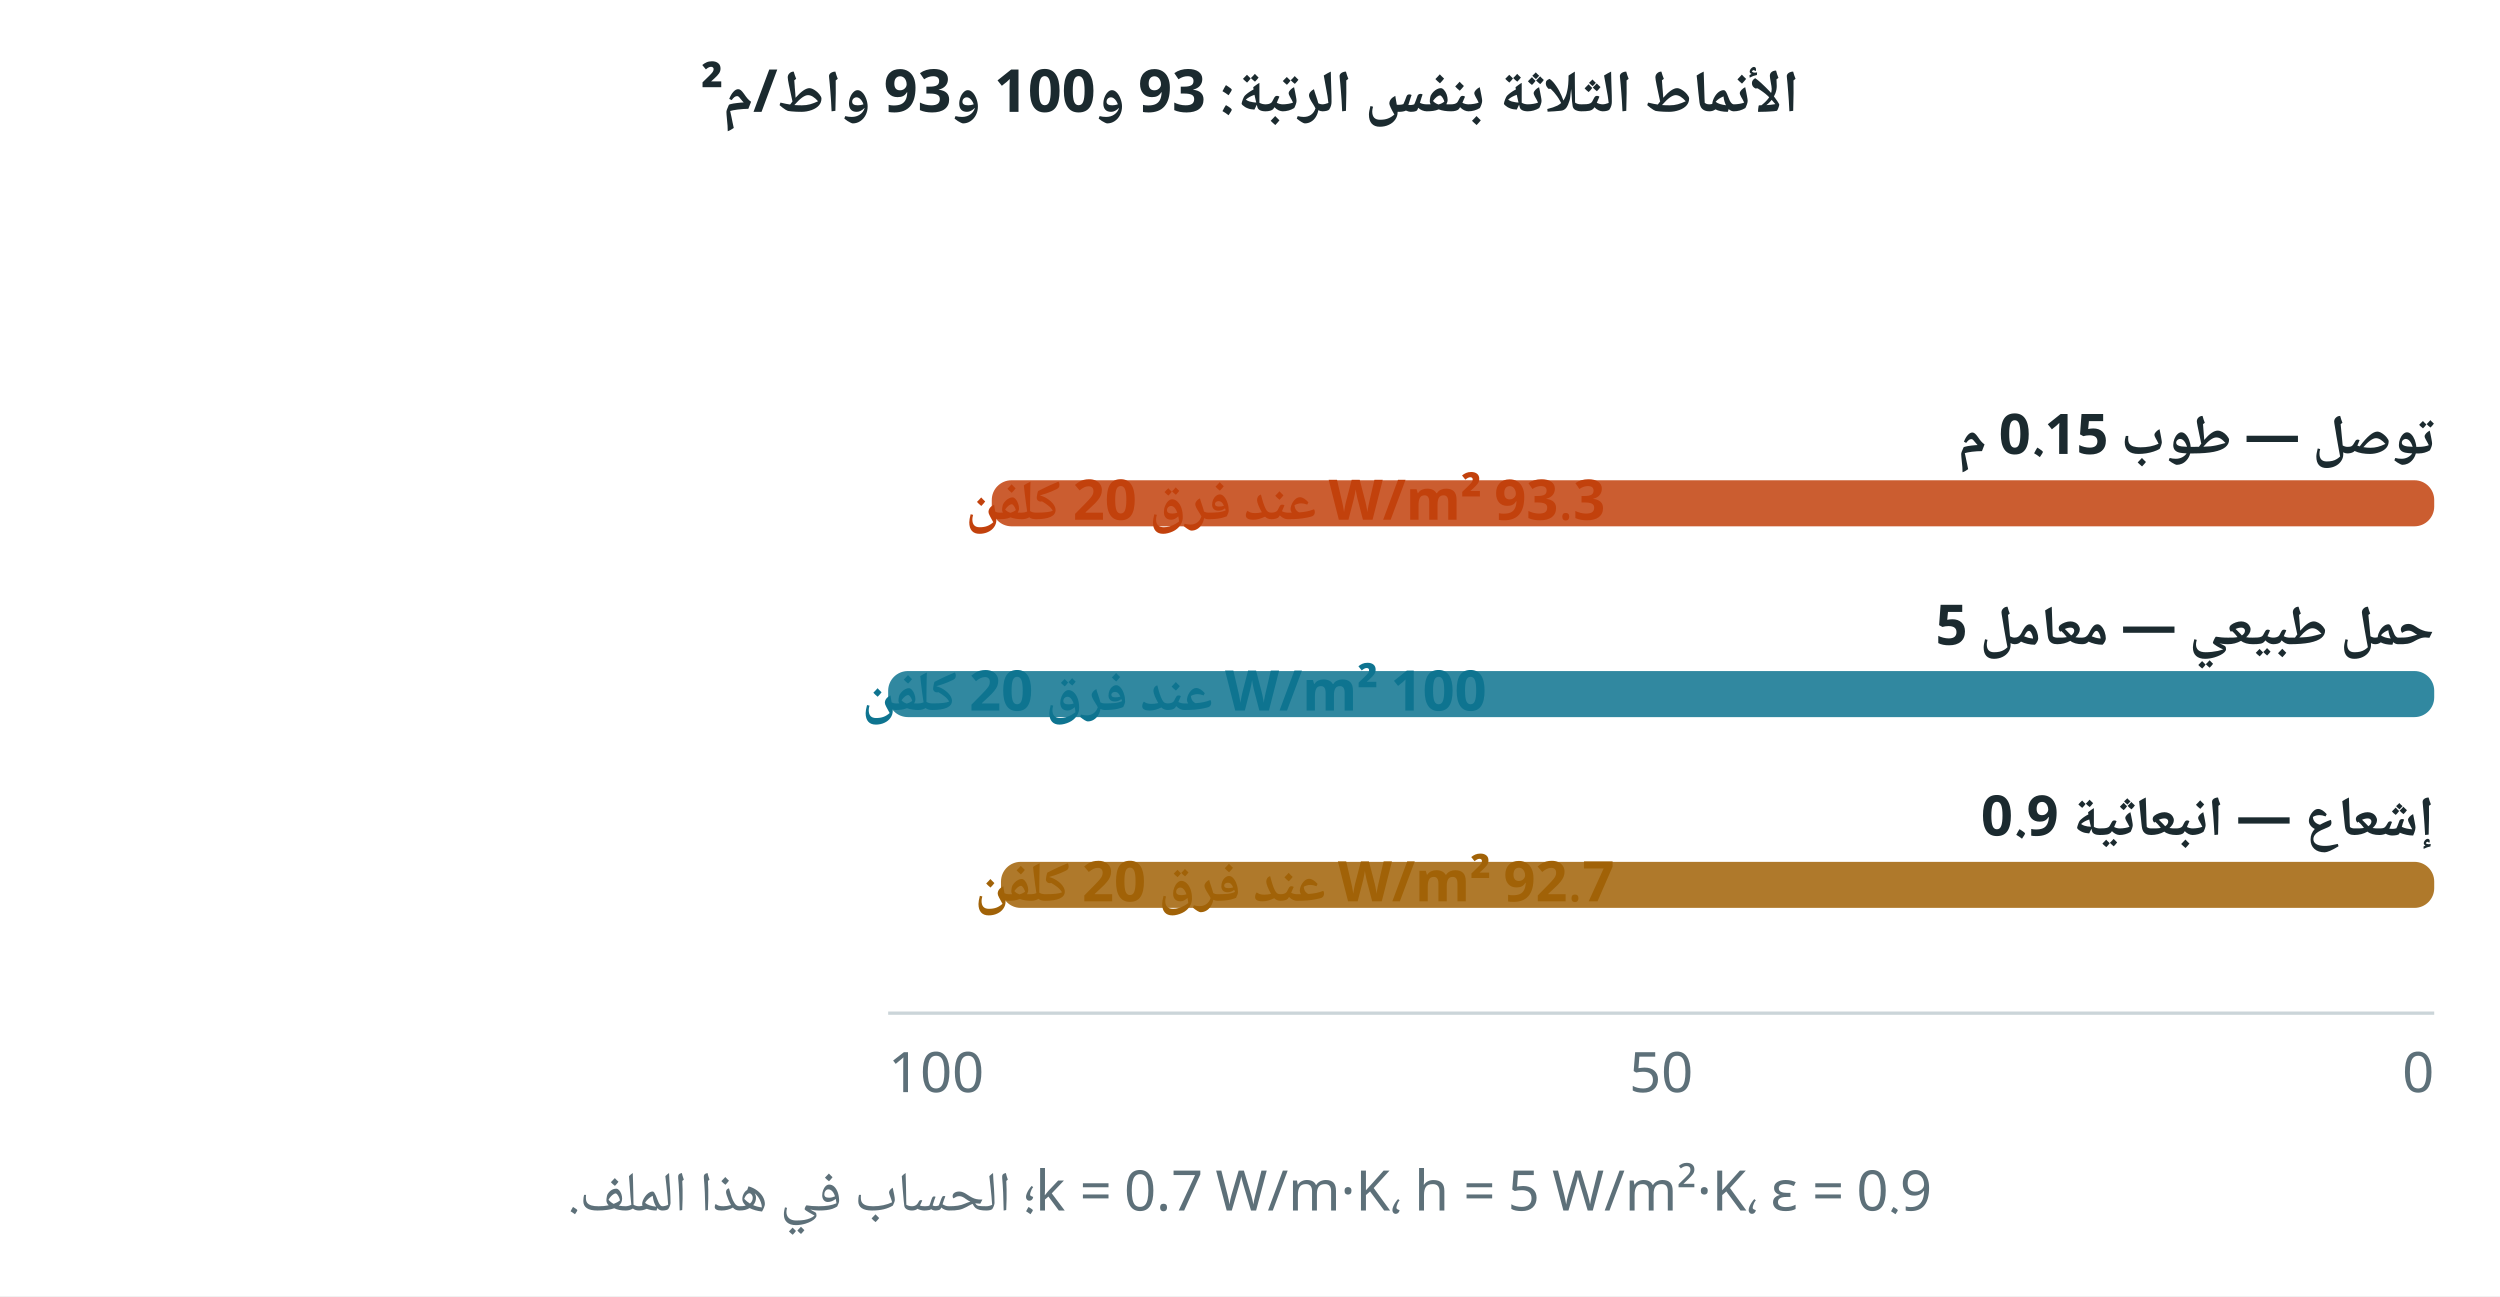
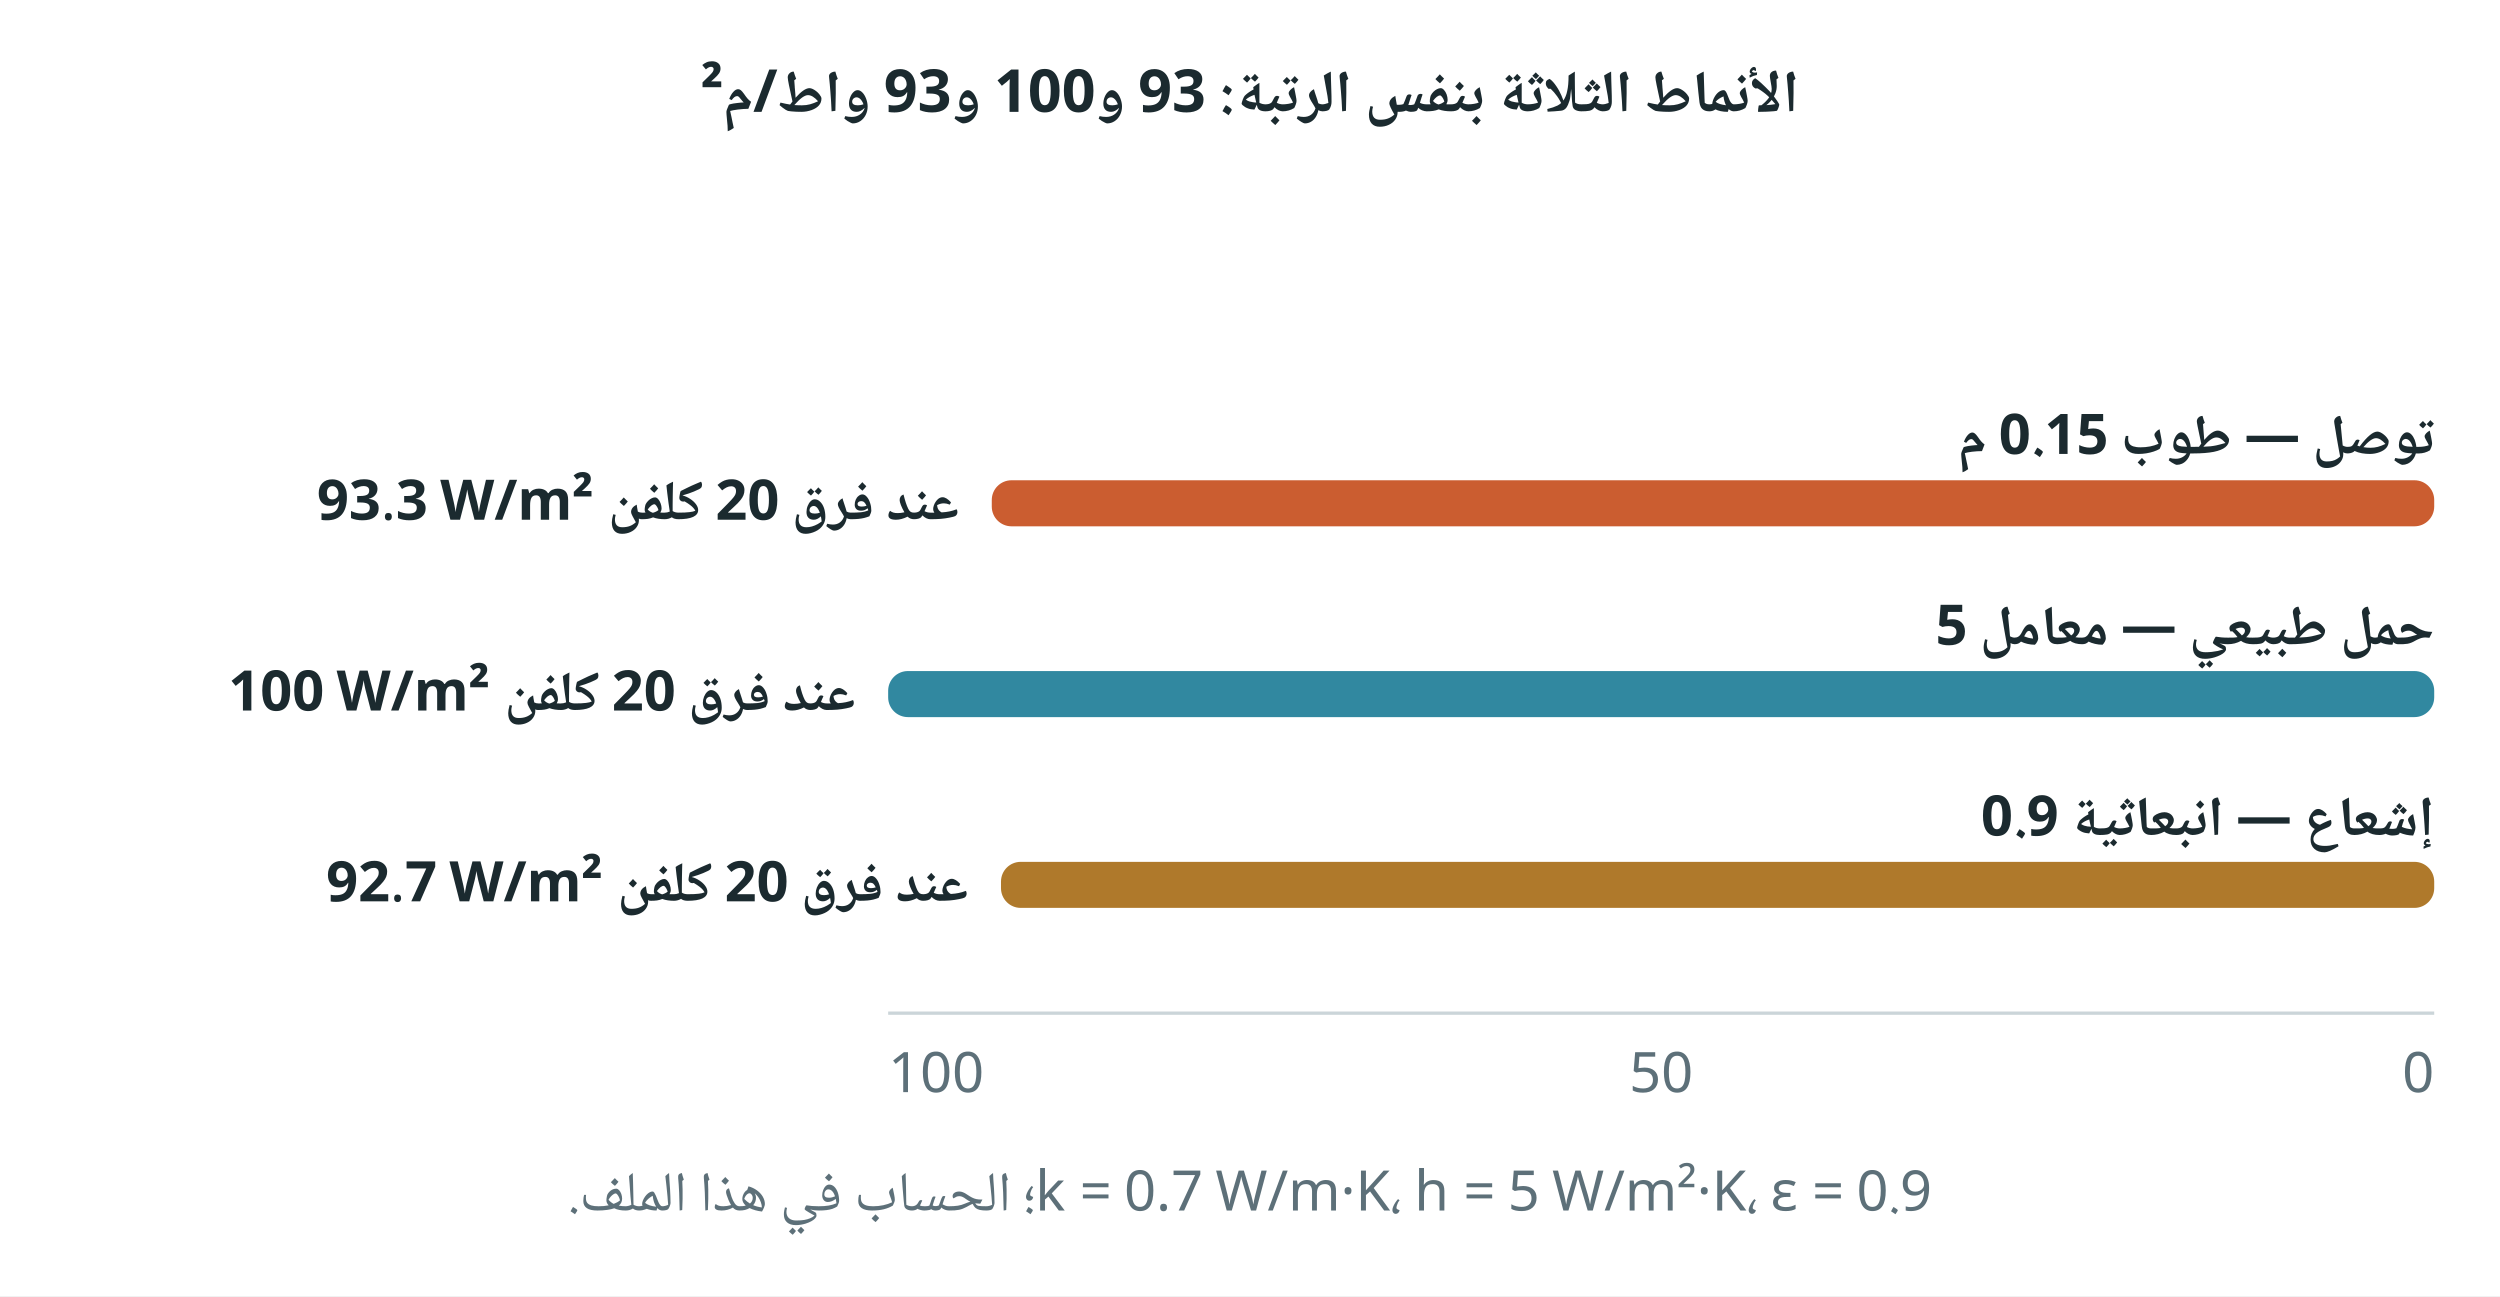
<svg xmlns="http://www.w3.org/2000/svg" width="760" height="394" viewBox="0 0 760 394" role="img" aria-labelledby="t">
  <rect width="760" height="394" fill="#ffffff" />
  <g font-family="'Segoe UI', 'Noto Naskh Arabic', system-ui, sans-serif" direction="rtl">
    <text x="380" y="34" font-size="18" font-weight="700" fill="#1b2a2f" text-anchor="middle">الأنماط الثلاثة بنفس الرتبة: 93 و100 و93 واط/م²</text>
    <text x="740" y="138" font-size="17" font-weight="600" fill="#1b2a2f" text-anchor="start">توصل — طوب 0.15 م</text>
    <rect x="301.5" y="146" width="438.5" height="14" fill="#c2410c" fill-opacity="0.85" rx="6" />
-     <text x="293.5" y="158" font-size="17" font-weight="700" fill="#c2410c" text-anchor="end">93.3 W/m² عند فرق 20 كلفن</text>
+     <text x="291.5" y="158" font-size="17" font-weight="700" fill="#1b2a2f" text-anchor="end" direction="ltr">⁨93.3 W/m² عند فرق 20 كلفن⁩</text>
    <text x="740" y="196" font-size="17" font-weight="600" fill="#1b2a2f" text-anchor="start">حمل طبيعي — معامل 5</text>
    <rect x="270" y="204" width="470" height="14" fill="#0e7490" fill-opacity="0.85" rx="6" />
-     <text x="262" y="216" font-size="17" font-weight="700" fill="#0e7490" text-anchor="end">100 W/m² عند فرق 20 كلفن</text>
+     <text x="260" y="216" font-size="17" font-weight="700" fill="#1b2a2f" text-anchor="end" direction="ltr">⁨100 W/m² عند فرق 20 كلفن⁩</text>
    <text x="740" y="254" font-size="17" font-weight="600" fill="#1b2a2f" text-anchor="start">إشعاع — انبعاثية 0.9</text>
    <rect x="304.3" y="262" width="435.7" height="14" fill="#a16207" fill-opacity="0.85" rx="6" />
-     <text x="296.3" y="274" font-size="17" font-weight="700" fill="#a16207" text-anchor="end">92.7 W/m² عند فرق 20 كلفن</text>
+     <text x="294.3" y="274" font-size="17" font-weight="700" fill="#1b2a2f" text-anchor="end" direction="ltr">⁨92.7 W/m² عند فرق 20 كلفن⁩</text>
    <line x1="740" y1="308" x2="270" y2="308" stroke="#cbd5d9" stroke-width="1" />
    <text x="740" y="332" font-size="17" font-weight="400" fill="#5d7079" text-anchor="start">0</text>
    <text x="505" y="332" font-size="17" font-weight="400" fill="#5d7079" text-anchor="middle">50</text>
    <text x="270" y="332" font-size="17" font-weight="400" fill="#5d7079" text-anchor="end">100</text>
    <text x="380" y="368" font-size="17" font-weight="400" fill="#5d7079" text-anchor="middle">k = 0.7 W/m·K، h = 5 W/m²·K، ε = 0.9؛ الحساب في هذا الملف.</text>
  </g>
</svg>
